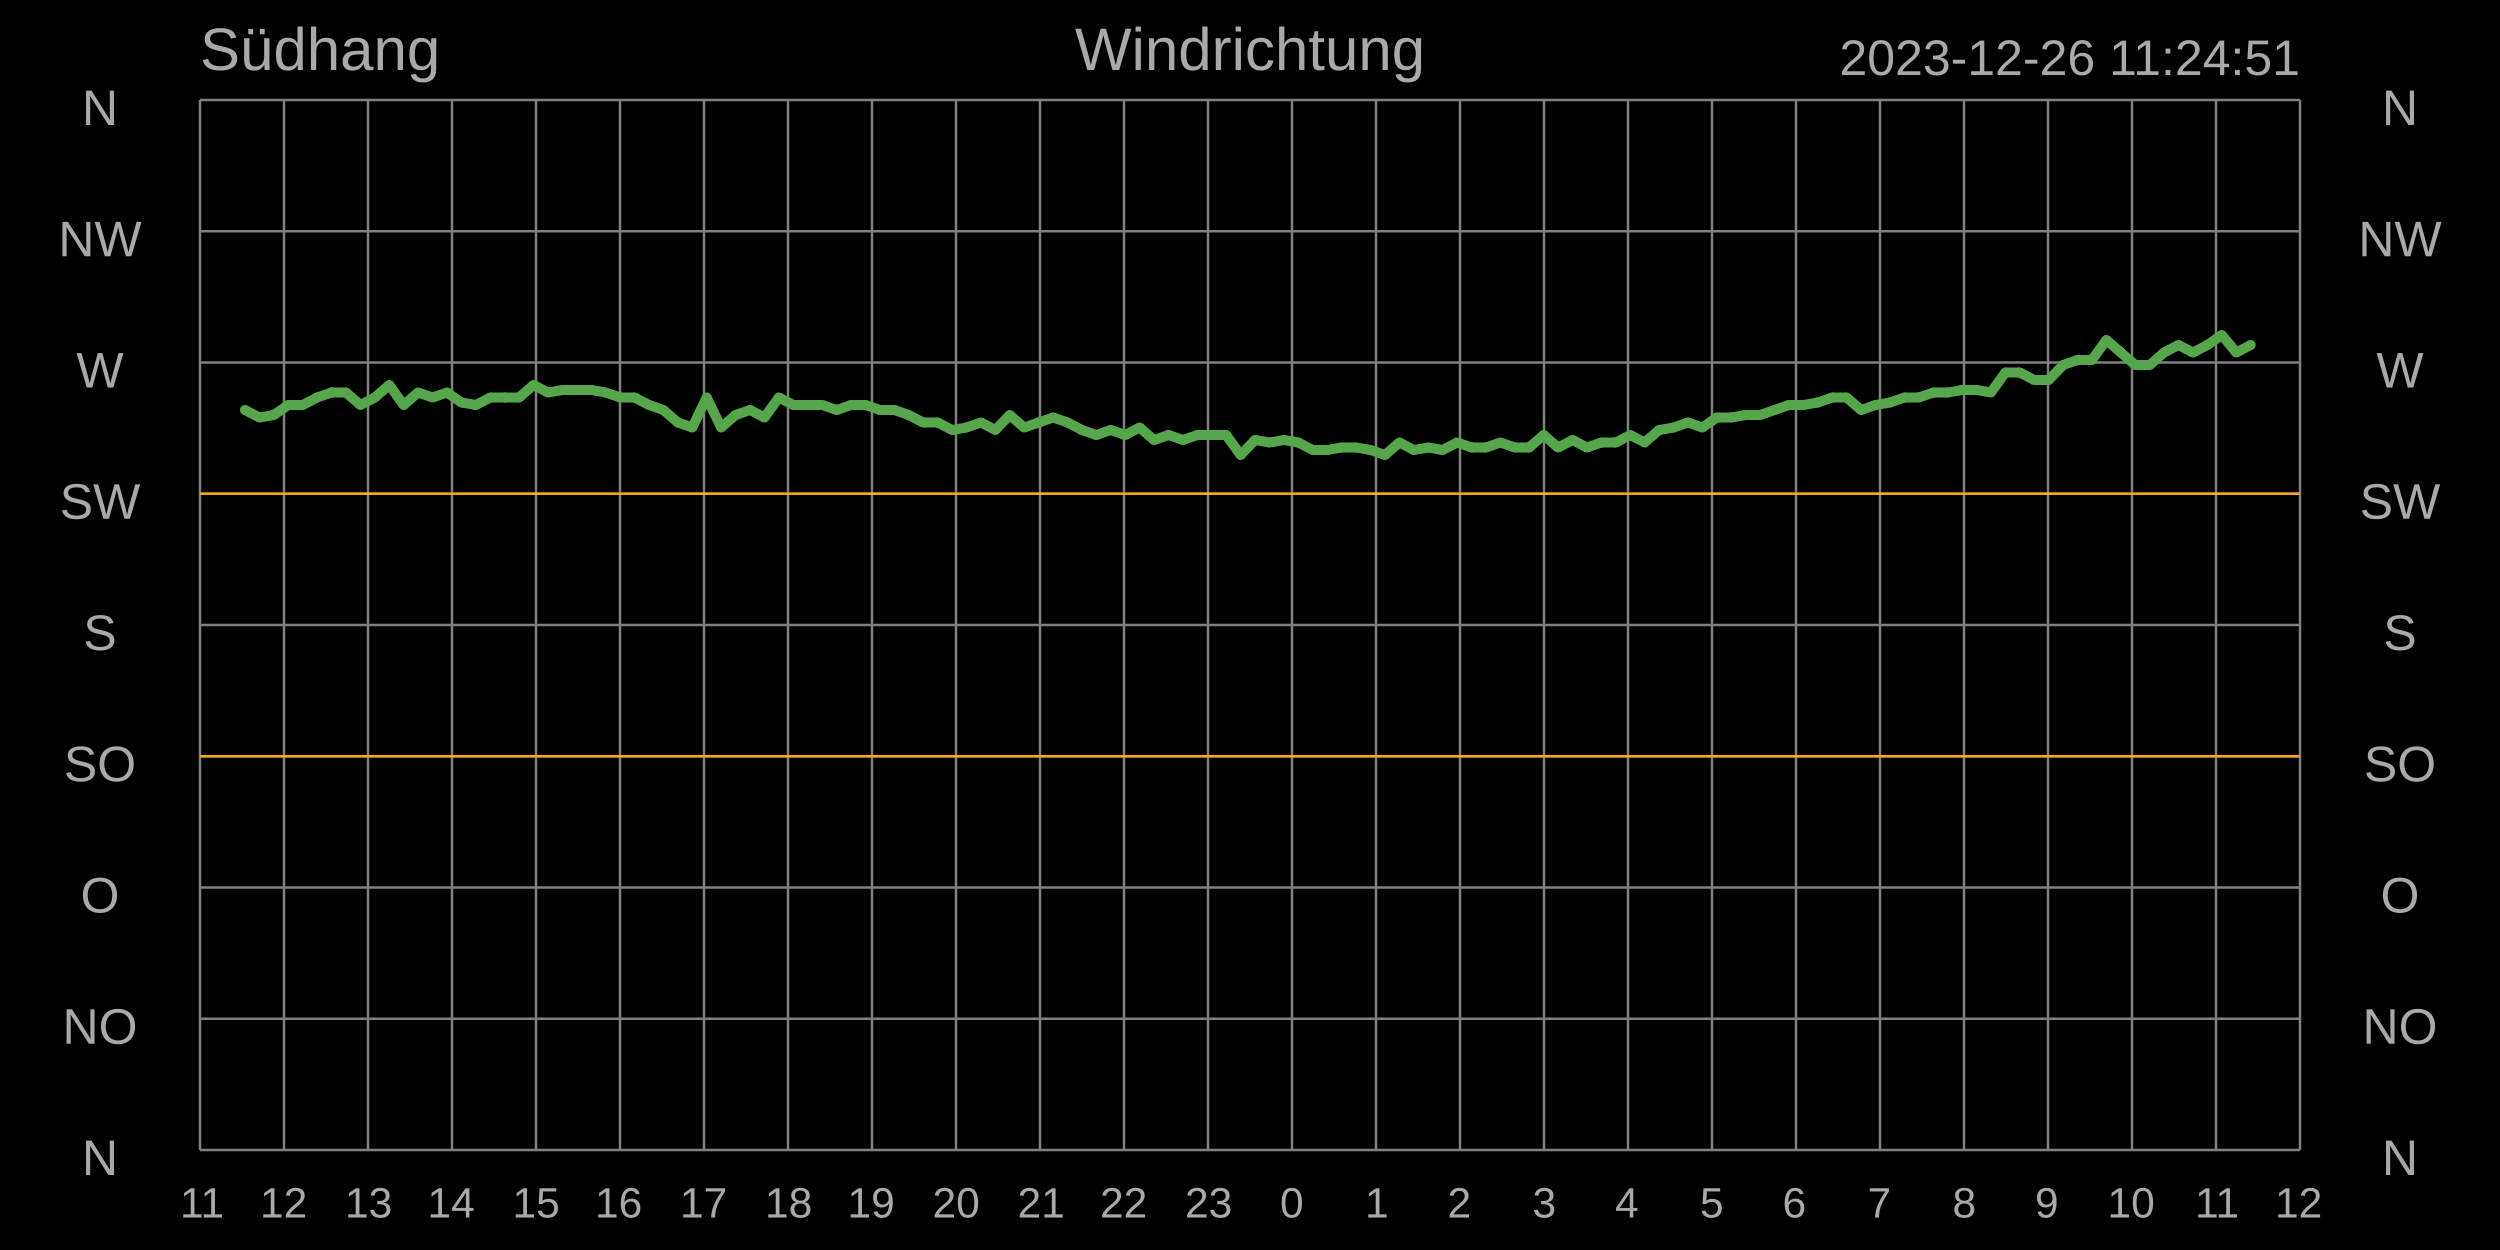
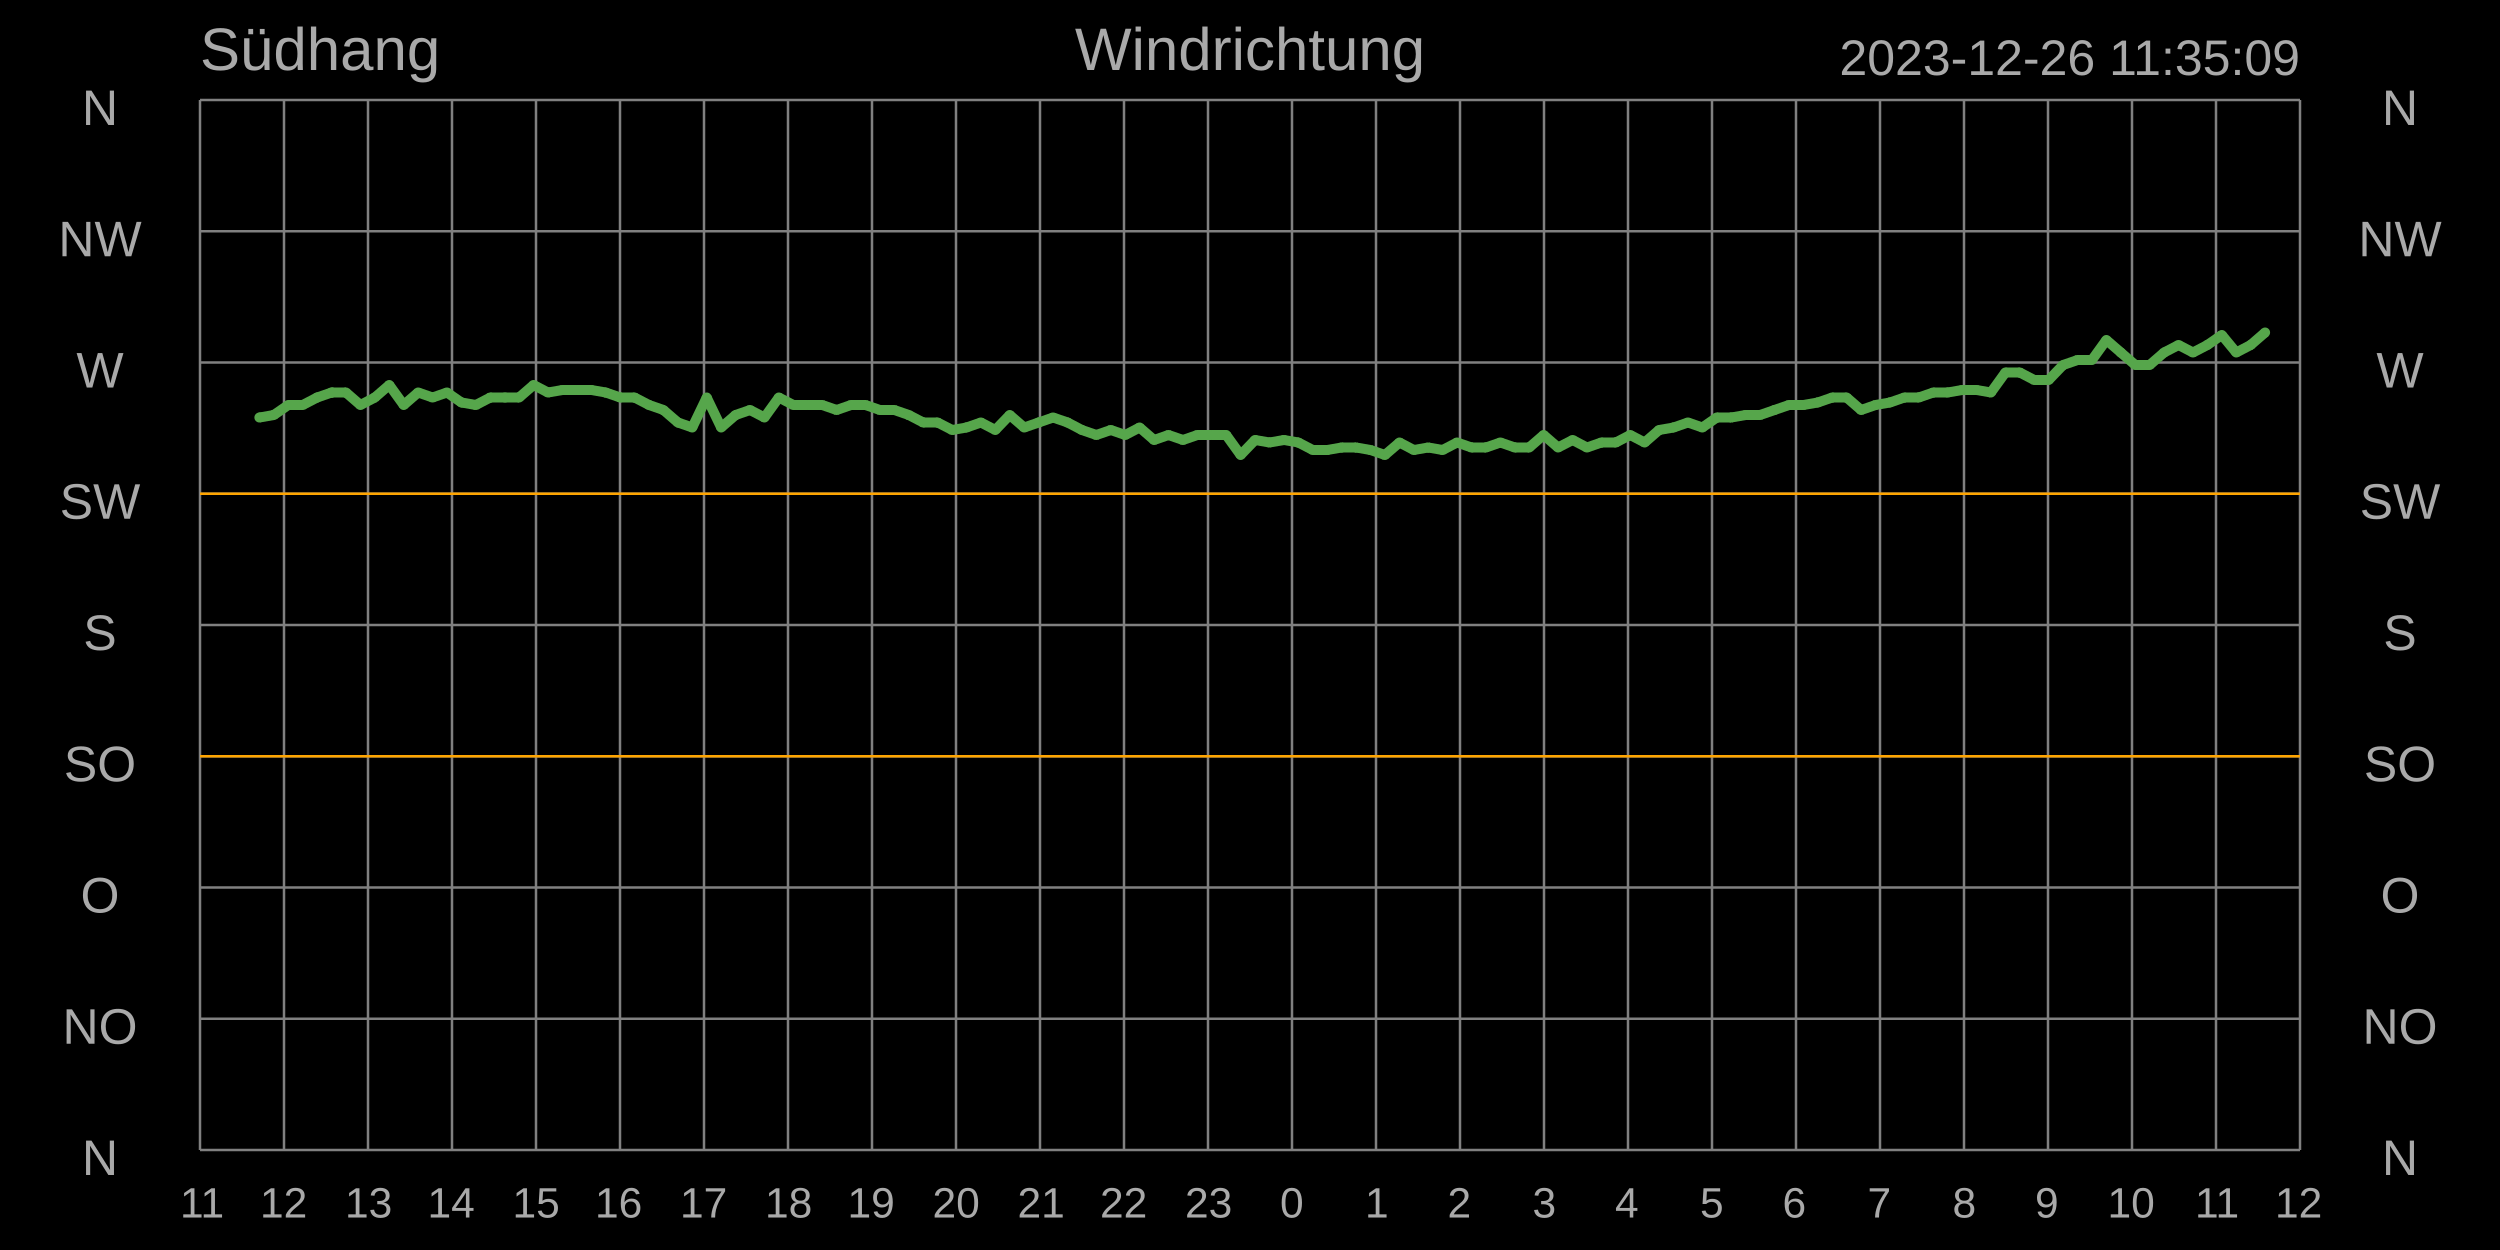
<svg xmlns="http://www.w3.org/2000/svg" baseProfile="full" height="500" version="1.1" width="1000">
  <defs />
  <rect fill="#000000" height="500" width="1000" x="0" y="0" />
  <line stroke="#808080" x1="80" x2="920" y1="40.0" y2="40.0" />
  <line stroke="#808080" x1="80" x2="920" y1="92.5" y2="92.5" />
  <line stroke="#808080" x1="80" x2="920" y1="145.0" y2="145.0" />
  <line stroke="#808080" x1="80" x2="920" y1="197.5" y2="197.5" />
  <line stroke="#808080" x1="80" x2="920" y1="250.0" y2="250.0" />
  <line stroke="#808080" x1="80" x2="920" y1="302.5" y2="302.5" />
  <line stroke="#808080" x1="80" x2="920" y1="355.0" y2="355.0" />
  <line stroke="#808080" x1="80" x2="920" y1="407.5" y2="407.5" />
  <line stroke="#808080" x1="80" x2="920" y1="460.0" y2="460.0" />
  <line stroke="#808080" x1="80.0" x2="80.0" y1="40" y2="460" />
  <line stroke="#808080" x1="113.6" x2="113.6" y1="40" y2="460" />
  <line stroke="#808080" x1="147.2" x2="147.2" y1="40" y2="460" />
  <line stroke="#808080" x1="180.8" x2="180.8" y1="40" y2="460" />
  <line stroke="#808080" x1="214.4" x2="214.4" y1="40" y2="460" />
  <line stroke="#808080" x1="248" x2="248" y1="40" y2="460" />
  <line stroke="#808080" x1="281.6" x2="281.6" y1="40" y2="460" />
  <line stroke="#808080" x1="315.2" x2="315.2" y1="40" y2="460" />
  <line stroke="#808080" x1="348.8" x2="348.8" y1="40" y2="460" />
  <line stroke="#808080" x1="382.4" x2="382.4" y1="40" y2="460" />
  <line stroke="#808080" x1="416" x2="416" y1="40" y2="460" />
  <line stroke="#808080" x1="449.6" x2="449.6" y1="40" y2="460" />
  <line stroke="#808080" x1="483.2" x2="483.2" y1="40" y2="460" />
  <line stroke="#808080" x1="516.8" x2="516.8" y1="40" y2="460" />
  <line stroke="#808080" x1="550.4" x2="550.4" y1="40" y2="460" />
  <line stroke="#808080" x1="584" x2="584" y1="40" y2="460" />
  <line stroke="#808080" x1="617.6" x2="617.6" y1="40" y2="460" />
  <line stroke="#808080" x1="651.2" x2="651.2" y1="40" y2="460" />
  <line stroke="#808080" x1="684.8" x2="684.8" y1="40" y2="460" />
  <line stroke="#808080" x1="718.4" x2="718.4" y1="40" y2="460" />
  <line stroke="#808080" x1="752" x2="752" y1="40" y2="460" />
  <line stroke="#808080" x1="785.6" x2="785.6" y1="40" y2="460" />
  <line stroke="#808080" x1="819.2" x2="819.2" y1="40" y2="460" />
  <line stroke="#808080" x1="852.8" x2="852.8" y1="40" y2="460" />
  <line stroke="#808080" x1="886.4" x2="886.4" y1="40" y2="460" />
  <line stroke="#808080" x1="920" x2="920" y1="40" y2="460" />
  <text fill="#A9A9A9" font-size="20px" style="font-family:Arial" text-anchor="middle" x="40.0" y="50.0"> N</text>
  <text fill="#A9A9A9" font-size="20px" style="font-family:Arial" text-anchor="middle" x="40.0" y="102.5">NW</text>
  <text fill="#A9A9A9" font-size="20px" style="font-family:Arial" text-anchor="middle" x="40.0" y="155.0"> W</text>
  <text fill="#A9A9A9" font-size="20px" style="font-family:Arial" text-anchor="middle" x="40.0" y="207.5">SW</text>
  <text fill="#A9A9A9" font-size="20px" style="font-family:Arial" text-anchor="middle" x="40.0" y="260.0"> S</text>
  <text fill="#A9A9A9" font-size="20px" style="font-family:Arial" text-anchor="middle" x="40.0" y="312.5">SO</text>
  <text fill="#A9A9A9" font-size="20px" style="font-family:Arial" text-anchor="middle" x="40.0" y="365.0"> O</text>
  <text fill="#A9A9A9" font-size="20px" style="font-family:Arial" text-anchor="middle" x="40.0" y="417.5">NO</text>
  <text fill="#A9A9A9" font-size="20px" style="font-family:Arial" text-anchor="middle" x="40.0" y="470.0"> N</text>
  <text fill="#A9A9A9" font-size="20px" style="font-family:Arial" text-anchor="middle" x="960.0" y="50.0"> N</text>
  <text fill="#A9A9A9" font-size="20px" style="font-family:Arial" text-anchor="middle" x="960.0" y="102.5">NW</text>
  <text fill="#A9A9A9" font-size="20px" style="font-family:Arial" text-anchor="middle" x="960.0" y="155.0"> W</text>
  <text fill="#A9A9A9" font-size="20px" style="font-family:Arial" text-anchor="middle" x="960.0" y="207.5">SW</text>
  <text fill="#A9A9A9" font-size="20px" style="font-family:Arial" text-anchor="middle" x="960.0" y="260.0"> S</text>
  <text fill="#A9A9A9" font-size="20px" style="font-family:Arial" text-anchor="middle" x="960.0" y="312.5">SO</text>
  <text fill="#A9A9A9" font-size="20px" style="font-family:Arial" text-anchor="middle" x="960.0" y="365.0"> O</text>
  <text fill="#A9A9A9" font-size="20px" style="font-family:Arial" text-anchor="middle" x="960.0" y="417.5">NO</text>
  <text fill="#A9A9A9" font-size="20px" style="font-family:Arial" text-anchor="middle" x="960.0" y="470.0"> N</text>
  <text fill="#A9A9A9" font-size="17px" style="font-family:Arial" text-anchor="start" x="72" y="487">11</text>
  <text fill="#A9A9A9" font-size="17px" style="font-family:Arial" text-anchor="start" x="104" y="487">12</text>
  <text fill="#A9A9A9" font-size="17px" style="font-family:Arial" text-anchor="start" x="138" y="487">13</text>
  <text fill="#A9A9A9" font-size="17px" style="font-family:Arial" text-anchor="start" x="171" y="487">14</text>
  <text fill="#A9A9A9" font-size="17px" style="font-family:Arial" text-anchor="start" x="205" y="487">15</text>
  <text fill="#A9A9A9" font-size="17px" style="font-family:Arial" text-anchor="start" x="238" y="487">16</text>
  <text fill="#A9A9A9" font-size="17px" style="font-family:Arial" text-anchor="start" x="272" y="487">17</text>
  <text fill="#A9A9A9" font-size="17px" style="font-family:Arial" text-anchor="start" x="306" y="487">18</text>
  <text fill="#A9A9A9" font-size="17px" style="font-family:Arial" text-anchor="start" x="339" y="487">19</text>
  <text fill="#A9A9A9" font-size="17px" style="font-family:Arial" text-anchor="start" x="373" y="487">20</text>
  <text fill="#A9A9A9" font-size="17px" style="font-family:Arial" text-anchor="start" x="407" y="487">21</text>
  <text fill="#A9A9A9" font-size="17px" style="font-family:Arial" text-anchor="start" x="440" y="487">22</text>
  <text fill="#A9A9A9" font-size="17px" style="font-family:Arial" text-anchor="start" x="474" y="487">23</text>
  <text fill="#A9A9A9" font-size="17px" style="font-family:Arial" text-anchor="start" x="512" y="487">0</text>
  <text fill="#A9A9A9" font-size="17px" style="font-family:Arial" text-anchor="start" x="546" y="487">1</text>
  <text fill="#A9A9A9" font-size="17px" style="font-family:Arial" text-anchor="start" x="579" y="487">2</text>
  <text fill="#A9A9A9" font-size="17px" style="font-family:Arial" text-anchor="start" x="613" y="487">3</text>
  <text fill="#A9A9A9" font-size="17px" style="font-family:Arial" text-anchor="start" x="646" y="487">4</text>
  <text fill="#A9A9A9" font-size="17px" style="font-family:Arial" text-anchor="start" x="680" y="487">5</text>
  <text fill="#A9A9A9" font-size="17px" style="font-family:Arial" text-anchor="start" x="713" y="487">6</text>
  <text fill="#A9A9A9" font-size="17px" style="font-family:Arial" text-anchor="start" x="747" y="487">7</text>
  <text fill="#A9A9A9" font-size="17px" style="font-family:Arial" text-anchor="start" x="781" y="487">8</text>
  <text fill="#A9A9A9" font-size="17px" style="font-family:Arial" text-anchor="start" x="814" y="487">9</text>
  <text fill="#A9A9A9" font-size="17px" style="font-family:Arial" text-anchor="start" x="843" y="487">10</text>
  <text fill="#A9A9A9" font-size="17px" style="font-family:Arial" text-anchor="start" x="878" y="487">11</text>
  <text fill="#A9A9A9" font-size="17px" style="font-family:Arial" text-anchor="start" x="910" y="487">12</text>
  <line stroke="#FFA500" x1="80" x2="920" y1="302.5" y2="302.5" />
  <line stroke="#FFA500" x1="80" x2="920" y1="197.5" y2="197.5" />
-   <circle cx="97.985" cy="164" fill="#56a64b" r="2" />
  <circle cx="103.753" cy="167" fill="#56a64b" r="2" />
  <circle cx="109.531" cy="166" fill="#56a64b" r="2" />
  <circle cx="115.299" cy="162" fill="#56a64b" r="2" />
  <circle cx="121.076" cy="162" fill="#56a64b" r="2" />
  <circle cx="126.844" cy="159" fill="#56a64b" r="2" />
  <circle cx="132.621" cy="157" fill="#56a64b" r="2" />
  <circle cx="132.799" cy="157" fill="#56a64b" r="2" />
  <circle cx="138.389" cy="157" fill="#56a64b" r="2" />
  <circle cx="144.157" cy="162" fill="#56a64b" r="2" />
  <circle cx="149.935" cy="159" fill="#56a64b" r="2" />
  <circle cx="155.703" cy="154" fill="#56a64b" r="2" />
  <circle cx="161.48" cy="162" fill="#56a64b" r="2" />
  <circle cx="167.248" cy="157" fill="#56a64b" r="2" />
  <circle cx="173.016" cy="159" fill="#56a64b" r="2" />
  <circle cx="178.793" cy="157" fill="#56a64b" r="2" />
  <circle cx="184.561" cy="161" fill="#56a64b" r="2" />
  <circle cx="190.339" cy="162" fill="#56a64b" r="2" />
  <circle cx="196.107" cy="159" fill="#56a64b" r="2" />
  <circle cx="201.996" cy="159" fill="#56a64b" r="2" />
  <circle cx="207.652" cy="159" fill="#56a64b" r="2" />
  <circle cx="213.42" cy="154" fill="#56a64b" r="2" />
  <circle cx="219.197" cy="157" fill="#56a64b" r="2" />
  <circle cx="224.965" cy="156" fill="#56a64b" r="2" />
  <circle cx="230.743" cy="156" fill="#56a64b" r="2" />
  <circle cx="236.511" cy="156" fill="#56a64b" r="2" />
  <circle cx="242.279" cy="157" fill="#56a64b" r="2" />
  <circle cx="248.056" cy="159" fill="#56a64b" r="2" />
  <circle cx="253.824" cy="159" fill="#56a64b" r="2" />
  <circle cx="259.601" cy="162" fill="#56a64b" r="2" />
  <circle cx="265.369" cy="164" fill="#56a64b" r="2" />
  <circle cx="271.147" cy="169" fill="#56a64b" r="2" />
  <circle cx="276.915" cy="171" fill="#56a64b" r="2" />
  <circle cx="282.683" cy="159" fill="#56a64b" r="2" />
  <circle cx="288.46" cy="171" fill="#56a64b" r="2" />
  <circle cx="294.228" cy="166" fill="#56a64b" r="2" />
  <circle cx="300.005" cy="164" fill="#56a64b" r="2" />
  <circle cx="305.773" cy="167" fill="#56a64b" r="2" />
  <circle cx="311.541" cy="159" fill="#56a64b" r="2" />
  <circle cx="317.319" cy="162" fill="#56a64b" r="2" />
  <circle cx="323.087" cy="162" fill="#56a64b" r="2" />
  <circle cx="328.864" cy="162" fill="#56a64b" r="2" />
  <circle cx="334.632" cy="164" fill="#56a64b" r="2" />
  <circle cx="340.4" cy="162" fill="#56a64b" r="2" />
  <circle cx="346.177" cy="162" fill="#56a64b" r="2" />
  <circle cx="351.945" cy="164" fill="#56a64b" r="2" />
  <circle cx="357.723" cy="164" fill="#56a64b" r="2" />
  <circle cx="363.491" cy="166" fill="#56a64b" r="2" />
  <circle cx="369.259" cy="169" fill="#56a64b" r="2" />
  <circle cx="375.036" cy="169" fill="#56a64b" r="2" />
  <circle cx="380.869" cy="172" fill="#56a64b" r="2" />
  <circle cx="386.581" cy="171" fill="#56a64b" r="2" />
  <circle cx="392.349" cy="169" fill="#56a64b" r="2" />
  <circle cx="398.127" cy="172" fill="#56a64b" r="2" />
  <circle cx="403.895" cy="166" fill="#56a64b" r="2" />
  <circle cx="409.663" cy="171" fill="#56a64b" r="2" />
  <circle cx="415.44" cy="169" fill="#56a64b" r="2" />
  <circle cx="421.208" cy="167" fill="#56a64b" r="2" />
  <circle cx="427.041" cy="169" fill="#56a64b" r="2" />
  <circle cx="432.753" cy="172" fill="#56a64b" r="2" />
  <circle cx="438.521" cy="174" fill="#56a64b" r="2" />
  <circle cx="444.299" cy="172" fill="#56a64b" r="2" />
  <circle cx="450.067" cy="174" fill="#56a64b" r="2" />
  <circle cx="455.844" cy="171" fill="#56a64b" r="2" />
  <circle cx="461.612" cy="176" fill="#56a64b" r="2" />
  <circle cx="467.38" cy="174" fill="#56a64b" r="2" />
  <circle cx="473.157" cy="176" fill="#56a64b" r="2" />
  <circle cx="478.925" cy="174" fill="#56a64b" r="2" />
  <circle cx="484.703" cy="174" fill="#56a64b" r="2" />
  <circle cx="490.471" cy="174" fill="#56a64b" r="2" />
  <circle cx="496.239" cy="182" fill="#56a64b" r="2" />
  <circle cx="502.016" cy="176" fill="#56a64b" r="2" />
  <circle cx="507.784" cy="177" fill="#56a64b" r="2" />
  <circle cx="513.561" cy="176" fill="#56a64b" r="2" />
  <circle cx="519.329" cy="177" fill="#56a64b" r="2" />
  <circle cx="525.097" cy="180" fill="#56a64b" r="2" />
  <circle cx="530.875" cy="180" fill="#56a64b" r="2" />
  <circle cx="536.643" cy="179" fill="#56a64b" r="2" />
  <circle cx="542.42" cy="179" fill="#56a64b" r="2" />
  <circle cx="548.188" cy="180" fill="#56a64b" r="2" />
  <circle cx="553.956" cy="182" fill="#56a64b" r="2" />
  <circle cx="559.799" cy="177" fill="#56a64b" r="2" />
  <circle cx="565.501" cy="180" fill="#56a64b" r="2" />
  <circle cx="571.279" cy="179" fill="#56a64b" r="2" />
  <circle cx="577.047" cy="180" fill="#56a64b" r="2" />
  <circle cx="582.815" cy="177" fill="#56a64b" r="2" />
  <circle cx="588.592" cy="179" fill="#56a64b" r="2" />
  <circle cx="594.36" cy="179" fill="#56a64b" r="2" />
  <circle cx="600.137" cy="177" fill="#56a64b" r="2" />
  <circle cx="605.905" cy="179" fill="#56a64b" r="2" />
  <circle cx="611.683" cy="179" fill="#56a64b" r="2" />
  <circle cx="617.451" cy="174" fill="#56a64b" r="2" />
  <circle cx="623.219" cy="179" fill="#56a64b" r="2" />
  <circle cx="629.052" cy="176" fill="#56a64b" r="2" />
  <circle cx="634.764" cy="179" fill="#56a64b" r="2" />
  <circle cx="640.541" cy="177" fill="#56a64b" r="2" />
  <circle cx="646.309" cy="177" fill="#56a64b" r="2" />
  <circle cx="652.077" cy="174" fill="#56a64b" r="2" />
  <circle cx="657.855" cy="177" fill="#56a64b" r="2" />
  <circle cx="663.623" cy="172" fill="#56a64b" r="2" />
  <circle cx="669.4" cy="171" fill="#56a64b" r="2" />
  <circle cx="675.168" cy="169" fill="#56a64b" r="2" />
  <circle cx="680.936" cy="171" fill="#56a64b" r="2" />
  <circle cx="686.713" cy="167" fill="#56a64b" r="2" />
  <circle cx="692.481" cy="167" fill="#56a64b" r="2" />
  <circle cx="698.249" cy="166" fill="#56a64b" r="2" />
  <circle cx="704.027" cy="166" fill="#56a64b" r="2" />
  <circle cx="709.795" cy="164" fill="#56a64b" r="2" />
  <circle cx="715.572" cy="162" fill="#56a64b" r="2" />
  <circle cx="721.34" cy="162" fill="#56a64b" r="2" />
  <circle cx="727.108" cy="161" fill="#56a64b" r="2" />
  <circle cx="732.885" cy="159" fill="#56a64b" r="2" />
  <circle cx="738.653" cy="159" fill="#56a64b" r="2" />
  <circle cx="744.431" cy="164" fill="#56a64b" r="2" />
  <circle cx="750.199" cy="162" fill="#56a64b" r="2" />
  <circle cx="755.967" cy="161" fill="#56a64b" r="2" />
  <circle cx="761.744" cy="159" fill="#56a64b" r="2" />
  <circle cx="767.512" cy="159" fill="#56a64b" r="2" />
  <circle cx="773.289" cy="157" fill="#56a64b" r="2" />
  <circle cx="779.057" cy="157" fill="#56a64b" r="2" />
  <circle cx="784.825" cy="156" fill="#56a64b" r="2" />
  <circle cx="790.603" cy="156" fill="#56a64b" r="2" />
  <circle cx="796.371" cy="157" fill="#56a64b" r="2" />
  <circle cx="802.148" cy="149" fill="#56a64b" r="2" />
  <circle cx="807.916" cy="149" fill="#56a64b" r="2" />
  <circle cx="813.684" cy="152" fill="#56a64b" r="2" />
  <circle cx="819.461" cy="152" fill="#56a64b" r="2" />
  <circle cx="825.229" cy="146" fill="#56a64b" r="2" />
  <circle cx="831.007" cy="144" fill="#56a64b" r="2" />
  <circle cx="836.775" cy="144" fill="#56a64b" r="2" />
  <circle cx="842.543" cy="136" fill="#56a64b" r="2" />
  <circle cx="848.32" cy="141" fill="#56a64b" r="2" />
  <circle cx="854.088" cy="146" fill="#56a64b" r="2" />
  <circle cx="859.865" cy="146" fill="#56a64b" r="2" />
  <circle cx="865.633" cy="141" fill="#56a64b" r="2" />
  <circle cx="871.411" cy="138" fill="#56a64b" r="2" />
  <circle cx="877.179" cy="141" fill="#56a64b" r="2" />
  <circle cx="882.947" cy="138" fill="#56a64b" r="2" />
  <circle cx="888.724" cy="134" fill="#56a64b" r="2" />
  <circle cx="894.492" cy="141" fill="#56a64b" r="2" />
  <circle cx="900.269" cy="138" fill="#56a64b" r="2" />
-   <line stroke="#56a64b" stroke-width="4" x1="97.985" x2="103.753" y1="164" y2="167" />
+   <circle cx="906.037" cy="133" fill="#56a64b" r="2" />
  <line stroke="#56a64b" stroke-width="4" x1="103.753" x2="109.531" y1="167" y2="166" />
  <line stroke="#56a64b" stroke-width="4" x1="109.531" x2="115.299" y1="166" y2="162" />
  <line stroke="#56a64b" stroke-width="4" x1="115.299" x2="121.076" y1="162" y2="162" />
  <line stroke="#56a64b" stroke-width="4" x1="121.076" x2="126.844" y1="162" y2="159" />
  <line stroke="#56a64b" stroke-width="4" x1="126.844" x2="132.621" y1="159" y2="157" />
  <line stroke="#56a64b" stroke-width="4" x1="132.621" x2="132.799" y1="157" y2="157" />
  <line stroke="#56a64b" stroke-width="4" x1="132.799" x2="138.389" y1="157" y2="157" />
  <line stroke="#56a64b" stroke-width="4" x1="138.389" x2="144.157" y1="157" y2="162" />
  <line stroke="#56a64b" stroke-width="4" x1="144.157" x2="149.935" y1="162" y2="159" />
  <line stroke="#56a64b" stroke-width="4" x1="149.935" x2="155.703" y1="159" y2="154" />
  <line stroke="#56a64b" stroke-width="4" x1="155.703" x2="161.48" y1="154" y2="162" />
  <line stroke="#56a64b" stroke-width="4" x1="161.48" x2="167.248" y1="162" y2="157" />
  <line stroke="#56a64b" stroke-width="4" x1="167.248" x2="173.016" y1="157" y2="159" />
  <line stroke="#56a64b" stroke-width="4" x1="173.016" x2="178.793" y1="159" y2="157" />
  <line stroke="#56a64b" stroke-width="4" x1="178.793" x2="184.561" y1="157" y2="161" />
  <line stroke="#56a64b" stroke-width="4" x1="184.561" x2="190.339" y1="161" y2="162" />
  <line stroke="#56a64b" stroke-width="4" x1="190.339" x2="196.107" y1="162" y2="159" />
  <line stroke="#56a64b" stroke-width="4" x1="196.107" x2="201.996" y1="159" y2="159" />
  <line stroke="#56a64b" stroke-width="4" x1="201.996" x2="207.652" y1="159" y2="159" />
  <line stroke="#56a64b" stroke-width="4" x1="207.652" x2="213.42" y1="159" y2="154" />
  <line stroke="#56a64b" stroke-width="4" x1="213.42" x2="219.197" y1="154" y2="157" />
  <line stroke="#56a64b" stroke-width="4" x1="219.197" x2="224.965" y1="157" y2="156" />
  <line stroke="#56a64b" stroke-width="4" x1="224.965" x2="230.743" y1="156" y2="156" />
  <line stroke="#56a64b" stroke-width="4" x1="230.743" x2="236.511" y1="156" y2="156" />
  <line stroke="#56a64b" stroke-width="4" x1="236.511" x2="242.279" y1="156" y2="157" />
  <line stroke="#56a64b" stroke-width="4" x1="242.279" x2="248.056" y1="157" y2="159" />
  <line stroke="#56a64b" stroke-width="4" x1="248.056" x2="253.824" y1="159" y2="159" />
  <line stroke="#56a64b" stroke-width="4" x1="253.824" x2="259.601" y1="159" y2="162" />
  <line stroke="#56a64b" stroke-width="4" x1="259.601" x2="265.369" y1="162" y2="164" />
  <line stroke="#56a64b" stroke-width="4" x1="265.369" x2="271.147" y1="164" y2="169" />
  <line stroke="#56a64b" stroke-width="4" x1="271.147" x2="276.915" y1="169" y2="171" />
  <line stroke="#56a64b" stroke-width="4" x1="276.915" x2="282.683" y1="171" y2="159" />
  <line stroke="#56a64b" stroke-width="4" x1="282.683" x2="288.46" y1="159" y2="171" />
  <line stroke="#56a64b" stroke-width="4" x1="288.46" x2="294.228" y1="171" y2="166" />
  <line stroke="#56a64b" stroke-width="4" x1="294.228" x2="300.005" y1="166" y2="164" />
  <line stroke="#56a64b" stroke-width="4" x1="300.005" x2="305.773" y1="164" y2="167" />
  <line stroke="#56a64b" stroke-width="4" x1="305.773" x2="311.541" y1="167" y2="159" />
  <line stroke="#56a64b" stroke-width="4" x1="311.541" x2="317.319" y1="159" y2="162" />
  <line stroke="#56a64b" stroke-width="4" x1="317.319" x2="323.087" y1="162" y2="162" />
  <line stroke="#56a64b" stroke-width="4" x1="323.087" x2="328.864" y1="162" y2="162" />
  <line stroke="#56a64b" stroke-width="4" x1="328.864" x2="334.632" y1="162" y2="164" />
  <line stroke="#56a64b" stroke-width="4" x1="334.632" x2="340.4" y1="164" y2="162" />
  <line stroke="#56a64b" stroke-width="4" x1="340.4" x2="346.177" y1="162" y2="162" />
  <line stroke="#56a64b" stroke-width="4" x1="346.177" x2="351.945" y1="162" y2="164" />
  <line stroke="#56a64b" stroke-width="4" x1="351.945" x2="357.723" y1="164" y2="164" />
  <line stroke="#56a64b" stroke-width="4" x1="357.723" x2="363.491" y1="164" y2="166" />
  <line stroke="#56a64b" stroke-width="4" x1="363.491" x2="369.259" y1="166" y2="169" />
  <line stroke="#56a64b" stroke-width="4" x1="369.259" x2="375.036" y1="169" y2="169" />
  <line stroke="#56a64b" stroke-width="4" x1="375.036" x2="380.869" y1="169" y2="172" />
  <line stroke="#56a64b" stroke-width="4" x1="380.869" x2="386.581" y1="172" y2="171" />
  <line stroke="#56a64b" stroke-width="4" x1="386.581" x2="392.349" y1="171" y2="169" />
  <line stroke="#56a64b" stroke-width="4" x1="392.349" x2="398.127" y1="169" y2="172" />
  <line stroke="#56a64b" stroke-width="4" x1="398.127" x2="403.895" y1="172" y2="166" />
  <line stroke="#56a64b" stroke-width="4" x1="403.895" x2="409.663" y1="166" y2="171" />
  <line stroke="#56a64b" stroke-width="4" x1="409.663" x2="415.44" y1="171" y2="169" />
  <line stroke="#56a64b" stroke-width="4" x1="415.44" x2="421.208" y1="169" y2="167" />
  <line stroke="#56a64b" stroke-width="4" x1="421.208" x2="427.041" y1="167" y2="169" />
  <line stroke="#56a64b" stroke-width="4" x1="427.041" x2="432.753" y1="169" y2="172" />
  <line stroke="#56a64b" stroke-width="4" x1="432.753" x2="438.521" y1="172" y2="174" />
  <line stroke="#56a64b" stroke-width="4" x1="438.521" x2="444.299" y1="174" y2="172" />
  <line stroke="#56a64b" stroke-width="4" x1="444.299" x2="450.067" y1="172" y2="174" />
  <line stroke="#56a64b" stroke-width="4" x1="450.067" x2="455.844" y1="174" y2="171" />
  <line stroke="#56a64b" stroke-width="4" x1="455.844" x2="461.612" y1="171" y2="176" />
  <line stroke="#56a64b" stroke-width="4" x1="461.612" x2="467.38" y1="176" y2="174" />
  <line stroke="#56a64b" stroke-width="4" x1="467.38" x2="473.157" y1="174" y2="176" />
  <line stroke="#56a64b" stroke-width="4" x1="473.157" x2="478.925" y1="176" y2="174" />
  <line stroke="#56a64b" stroke-width="4" x1="478.925" x2="484.703" y1="174" y2="174" />
  <line stroke="#56a64b" stroke-width="4" x1="484.703" x2="490.471" y1="174" y2="174" />
  <line stroke="#56a64b" stroke-width="4" x1="490.471" x2="496.239" y1="174" y2="182" />
  <line stroke="#56a64b" stroke-width="4" x1="496.239" x2="502.016" y1="182" y2="176" />
  <line stroke="#56a64b" stroke-width="4" x1="502.016" x2="507.784" y1="176" y2="177" />
  <line stroke="#56a64b" stroke-width="4" x1="507.784" x2="513.561" y1="177" y2="176" />
  <line stroke="#56a64b" stroke-width="4" x1="513.561" x2="519.329" y1="176" y2="177" />
  <line stroke="#56a64b" stroke-width="4" x1="519.329" x2="525.097" y1="177" y2="180" />
  <line stroke="#56a64b" stroke-width="4" x1="525.097" x2="530.875" y1="180" y2="180" />
  <line stroke="#56a64b" stroke-width="4" x1="530.875" x2="536.643" y1="180" y2="179" />
  <line stroke="#56a64b" stroke-width="4" x1="536.643" x2="542.42" y1="179" y2="179" />
  <line stroke="#56a64b" stroke-width="4" x1="542.42" x2="548.188" y1="179" y2="180" />
  <line stroke="#56a64b" stroke-width="4" x1="548.188" x2="553.956" y1="180" y2="182" />
  <line stroke="#56a64b" stroke-width="4" x1="553.956" x2="559.799" y1="182" y2="177" />
  <line stroke="#56a64b" stroke-width="4" x1="559.799" x2="565.501" y1="177" y2="180" />
  <line stroke="#56a64b" stroke-width="4" x1="565.501" x2="571.279" y1="180" y2="179" />
  <line stroke="#56a64b" stroke-width="4" x1="571.279" x2="577.047" y1="179" y2="180" />
  <line stroke="#56a64b" stroke-width="4" x1="577.047" x2="582.815" y1="180" y2="177" />
  <line stroke="#56a64b" stroke-width="4" x1="582.815" x2="588.592" y1="177" y2="179" />
  <line stroke="#56a64b" stroke-width="4" x1="588.592" x2="594.36" y1="179" y2="179" />
  <line stroke="#56a64b" stroke-width="4" x1="594.36" x2="600.137" y1="179" y2="177" />
  <line stroke="#56a64b" stroke-width="4" x1="600.137" x2="605.905" y1="177" y2="179" />
  <line stroke="#56a64b" stroke-width="4" x1="605.905" x2="611.683" y1="179" y2="179" />
  <line stroke="#56a64b" stroke-width="4" x1="611.683" x2="617.451" y1="179" y2="174" />
  <line stroke="#56a64b" stroke-width="4" x1="617.451" x2="623.219" y1="174" y2="179" />
  <line stroke="#56a64b" stroke-width="4" x1="623.219" x2="629.052" y1="179" y2="176" />
  <line stroke="#56a64b" stroke-width="4" x1="629.052" x2="634.764" y1="176" y2="179" />
  <line stroke="#56a64b" stroke-width="4" x1="634.764" x2="640.541" y1="179" y2="177" />
  <line stroke="#56a64b" stroke-width="4" x1="640.541" x2="646.309" y1="177" y2="177" />
  <line stroke="#56a64b" stroke-width="4" x1="646.309" x2="652.077" y1="177" y2="174" />
  <line stroke="#56a64b" stroke-width="4" x1="652.077" x2="657.855" y1="174" y2="177" />
  <line stroke="#56a64b" stroke-width="4" x1="657.855" x2="663.623" y1="177" y2="172" />
  <line stroke="#56a64b" stroke-width="4" x1="663.623" x2="669.4" y1="172" y2="171" />
  <line stroke="#56a64b" stroke-width="4" x1="669.4" x2="675.168" y1="171" y2="169" />
  <line stroke="#56a64b" stroke-width="4" x1="675.168" x2="680.936" y1="169" y2="171" />
  <line stroke="#56a64b" stroke-width="4" x1="680.936" x2="686.713" y1="171" y2="167" />
  <line stroke="#56a64b" stroke-width="4" x1="686.713" x2="692.481" y1="167" y2="167" />
  <line stroke="#56a64b" stroke-width="4" x1="692.481" x2="698.249" y1="167" y2="166" />
  <line stroke="#56a64b" stroke-width="4" x1="698.249" x2="704.027" y1="166" y2="166" />
  <line stroke="#56a64b" stroke-width="4" x1="704.027" x2="709.795" y1="166" y2="164" />
  <line stroke="#56a64b" stroke-width="4" x1="709.795" x2="715.572" y1="164" y2="162" />
  <line stroke="#56a64b" stroke-width="4" x1="715.572" x2="721.34" y1="162" y2="162" />
  <line stroke="#56a64b" stroke-width="4" x1="721.34" x2="727.108" y1="162" y2="161" />
  <line stroke="#56a64b" stroke-width="4" x1="727.108" x2="732.885" y1="161" y2="159" />
  <line stroke="#56a64b" stroke-width="4" x1="732.885" x2="738.653" y1="159" y2="159" />
  <line stroke="#56a64b" stroke-width="4" x1="738.653" x2="744.431" y1="159" y2="164" />
  <line stroke="#56a64b" stroke-width="4" x1="744.431" x2="750.199" y1="164" y2="162" />
  <line stroke="#56a64b" stroke-width="4" x1="750.199" x2="755.967" y1="162" y2="161" />
  <line stroke="#56a64b" stroke-width="4" x1="755.967" x2="761.744" y1="161" y2="159" />
  <line stroke="#56a64b" stroke-width="4" x1="761.744" x2="767.512" y1="159" y2="159" />
  <line stroke="#56a64b" stroke-width="4" x1="767.512" x2="773.289" y1="159" y2="157" />
  <line stroke="#56a64b" stroke-width="4" x1="773.289" x2="779.057" y1="157" y2="157" />
  <line stroke="#56a64b" stroke-width="4" x1="779.057" x2="784.825" y1="157" y2="156" />
  <line stroke="#56a64b" stroke-width="4" x1="784.825" x2="790.603" y1="156" y2="156" />
  <line stroke="#56a64b" stroke-width="4" x1="790.603" x2="796.371" y1="156" y2="157" />
  <line stroke="#56a64b" stroke-width="4" x1="796.371" x2="802.148" y1="157" y2="149" />
  <line stroke="#56a64b" stroke-width="4" x1="802.148" x2="807.916" y1="149" y2="149" />
  <line stroke="#56a64b" stroke-width="4" x1="807.916" x2="813.684" y1="149" y2="152" />
  <line stroke="#56a64b" stroke-width="4" x1="813.684" x2="819.461" y1="152" y2="152" />
  <line stroke="#56a64b" stroke-width="4" x1="819.461" x2="825.229" y1="152" y2="146" />
  <line stroke="#56a64b" stroke-width="4" x1="825.229" x2="831.007" y1="146" y2="144" />
  <line stroke="#56a64b" stroke-width="4" x1="831.007" x2="836.775" y1="144" y2="144" />
  <line stroke="#56a64b" stroke-width="4" x1="836.775" x2="842.543" y1="144" y2="136" />
  <line stroke="#56a64b" stroke-width="4" x1="842.543" x2="848.32" y1="136" y2="141" />
  <line stroke="#56a64b" stroke-width="4" x1="848.32" x2="854.088" y1="141" y2="146" />
  <line stroke="#56a64b" stroke-width="4" x1="854.088" x2="859.865" y1="146" y2="146" />
  <line stroke="#56a64b" stroke-width="4" x1="859.865" x2="865.633" y1="146" y2="141" />
  <line stroke="#56a64b" stroke-width="4" x1="865.633" x2="871.411" y1="141" y2="138" />
  <line stroke="#56a64b" stroke-width="4" x1="871.411" x2="877.179" y1="138" y2="141" />
  <line stroke="#56a64b" stroke-width="4" x1="877.179" x2="882.947" y1="141" y2="138" />
  <line stroke="#56a64b" stroke-width="4" x1="882.947" x2="888.724" y1="138" y2="134" />
  <line stroke="#56a64b" stroke-width="4" x1="888.724" x2="894.492" y1="134" y2="141" />
  <line stroke="#56a64b" stroke-width="4" x1="894.492" x2="900.269" y1="141" y2="138" />
-   <text fill="#A9A9A9" font-size="20px" style="font-family:Arial" text-anchor="end" x="920" y="30.0">2023-12-26 11:24:51</text>
+   <line stroke="#56a64b" stroke-width="4" x1="900.269" x2="906.037" y1="138" y2="133" />
+   <text fill="#A9A9A9" font-size="20px" style="font-family:Arial" text-anchor="end" x="920" y="30.0">2023-12-26 11:35:09</text>
  <text fill="#A9A9A9" font-size="24px" style="font-family:Arial" text-anchor="middle" x="500.0" y="28.0">Windrichtung</text>
  <text fill="#A9A9A9" font-size="24px" style="font-family:Arial" text-anchor="start" x="80" y="28.0">Südhang</text>
</svg>
